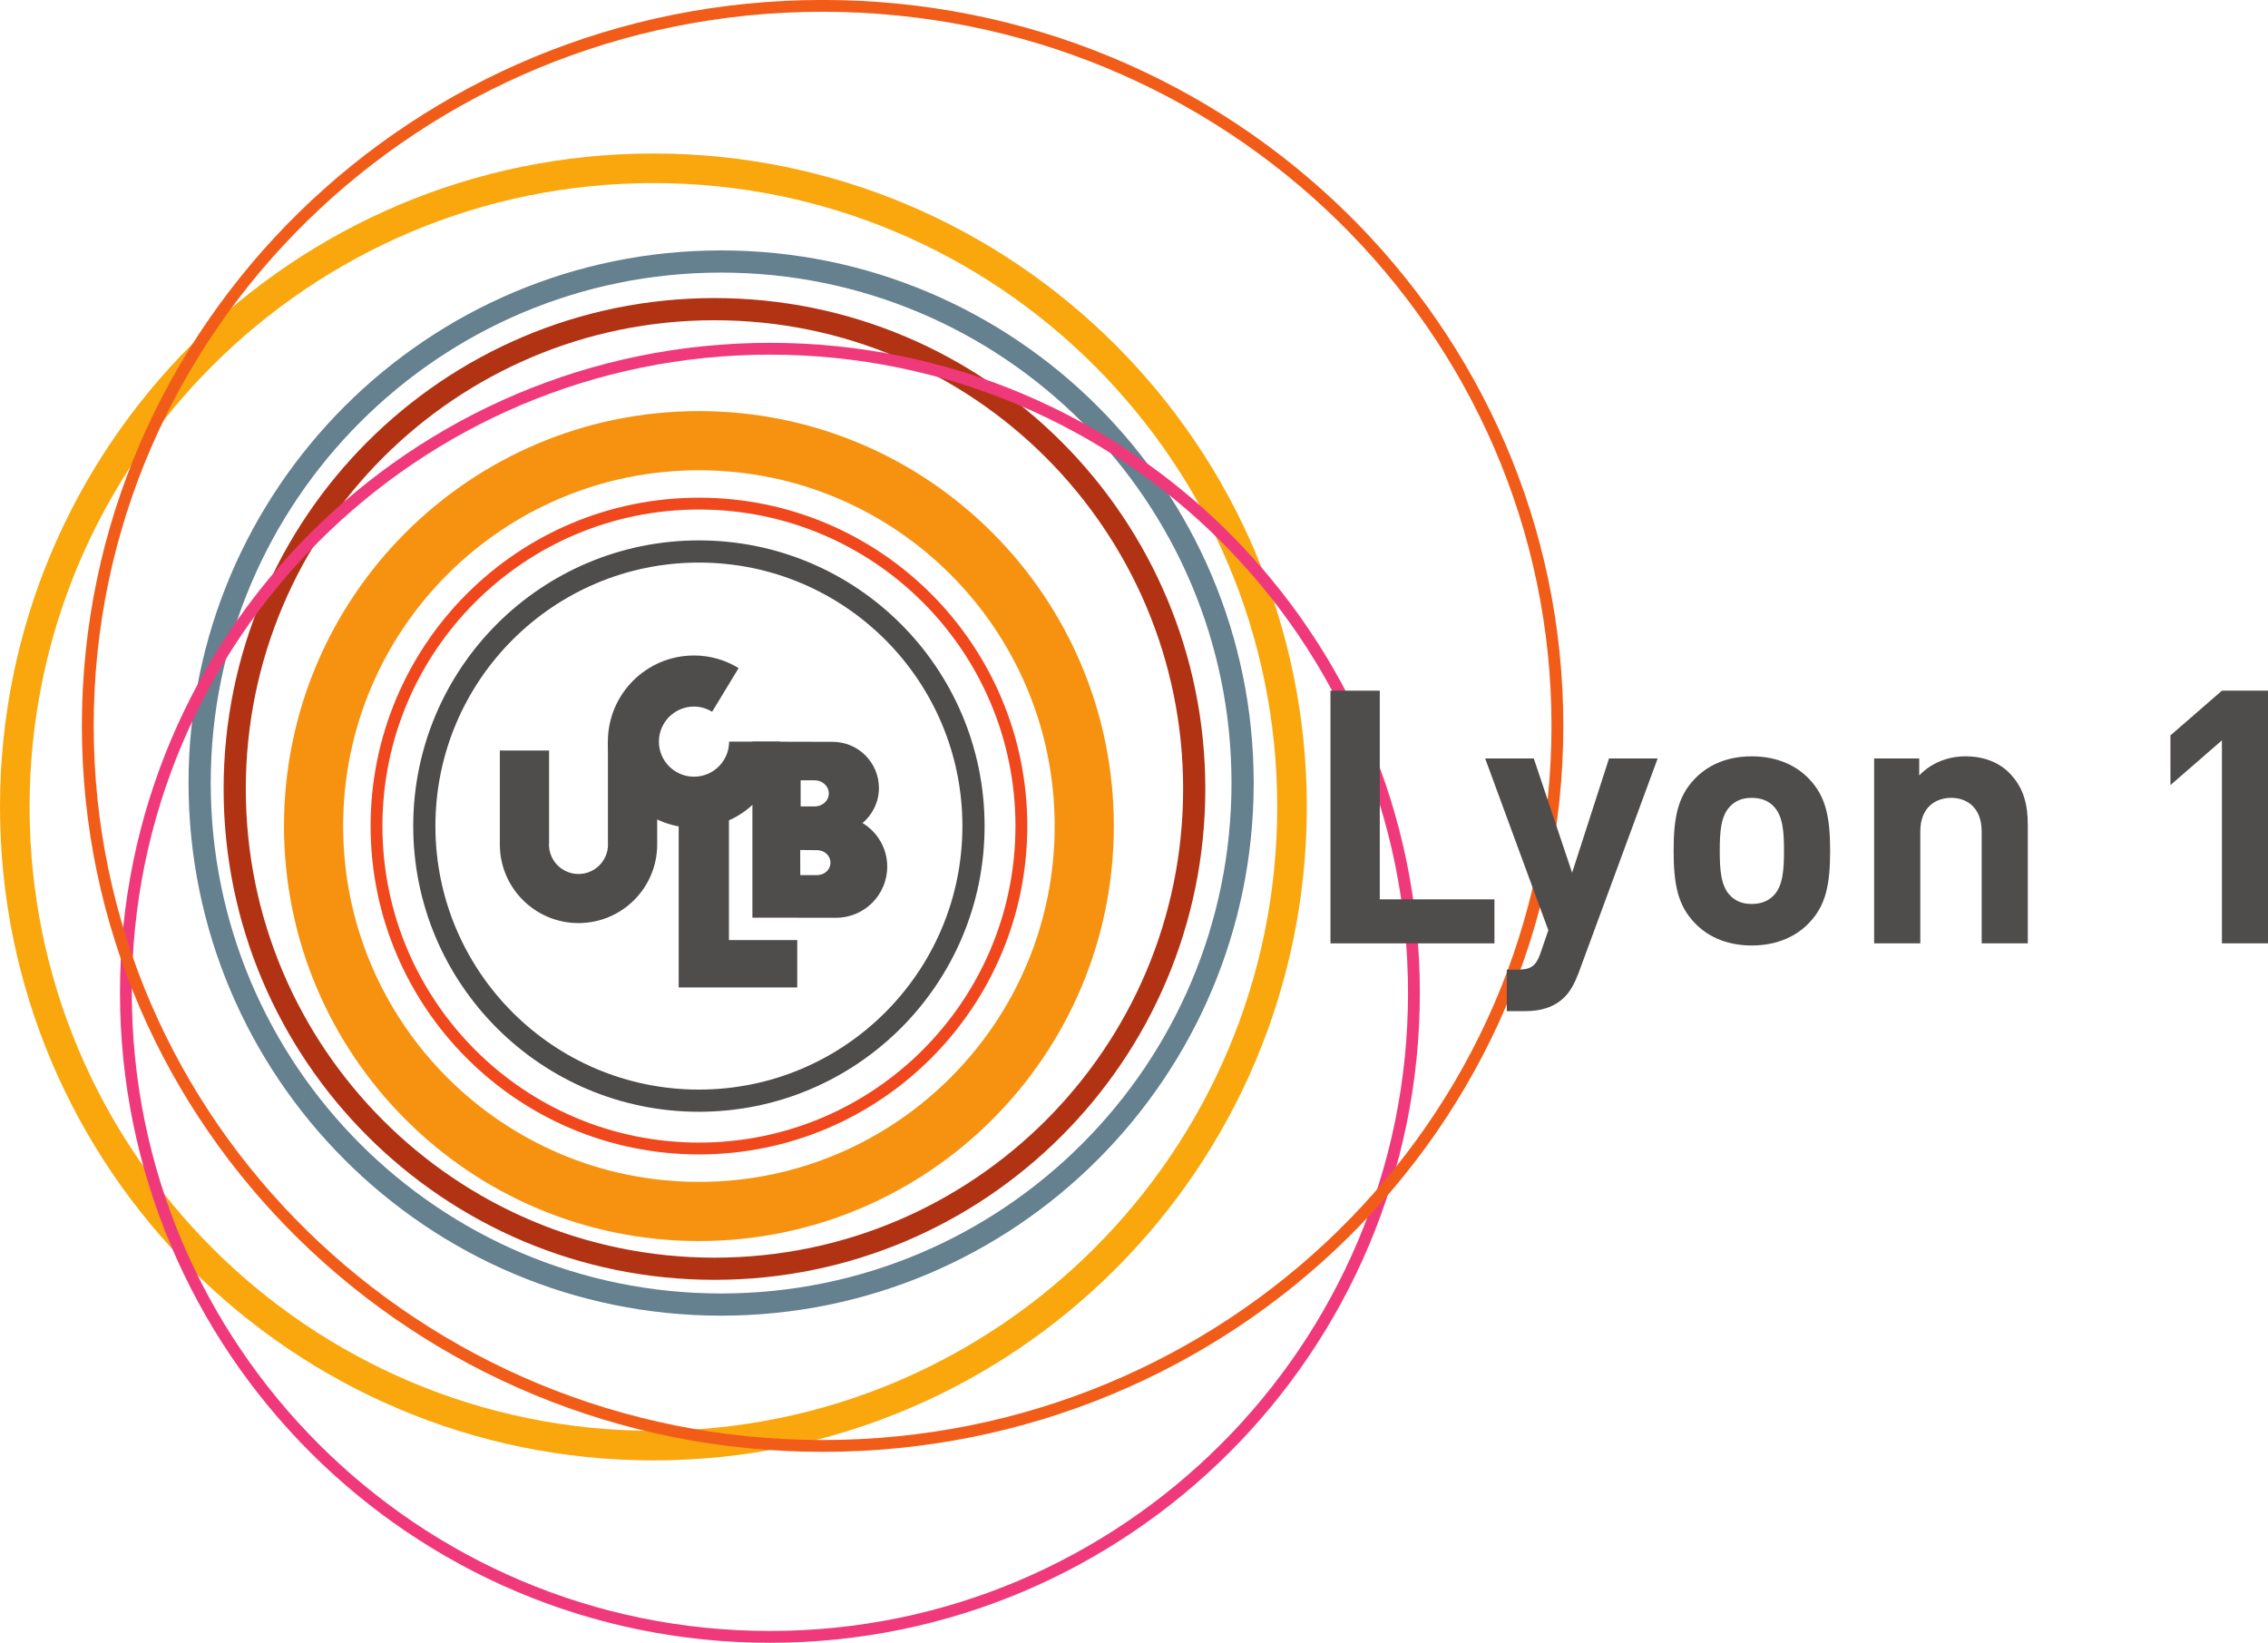
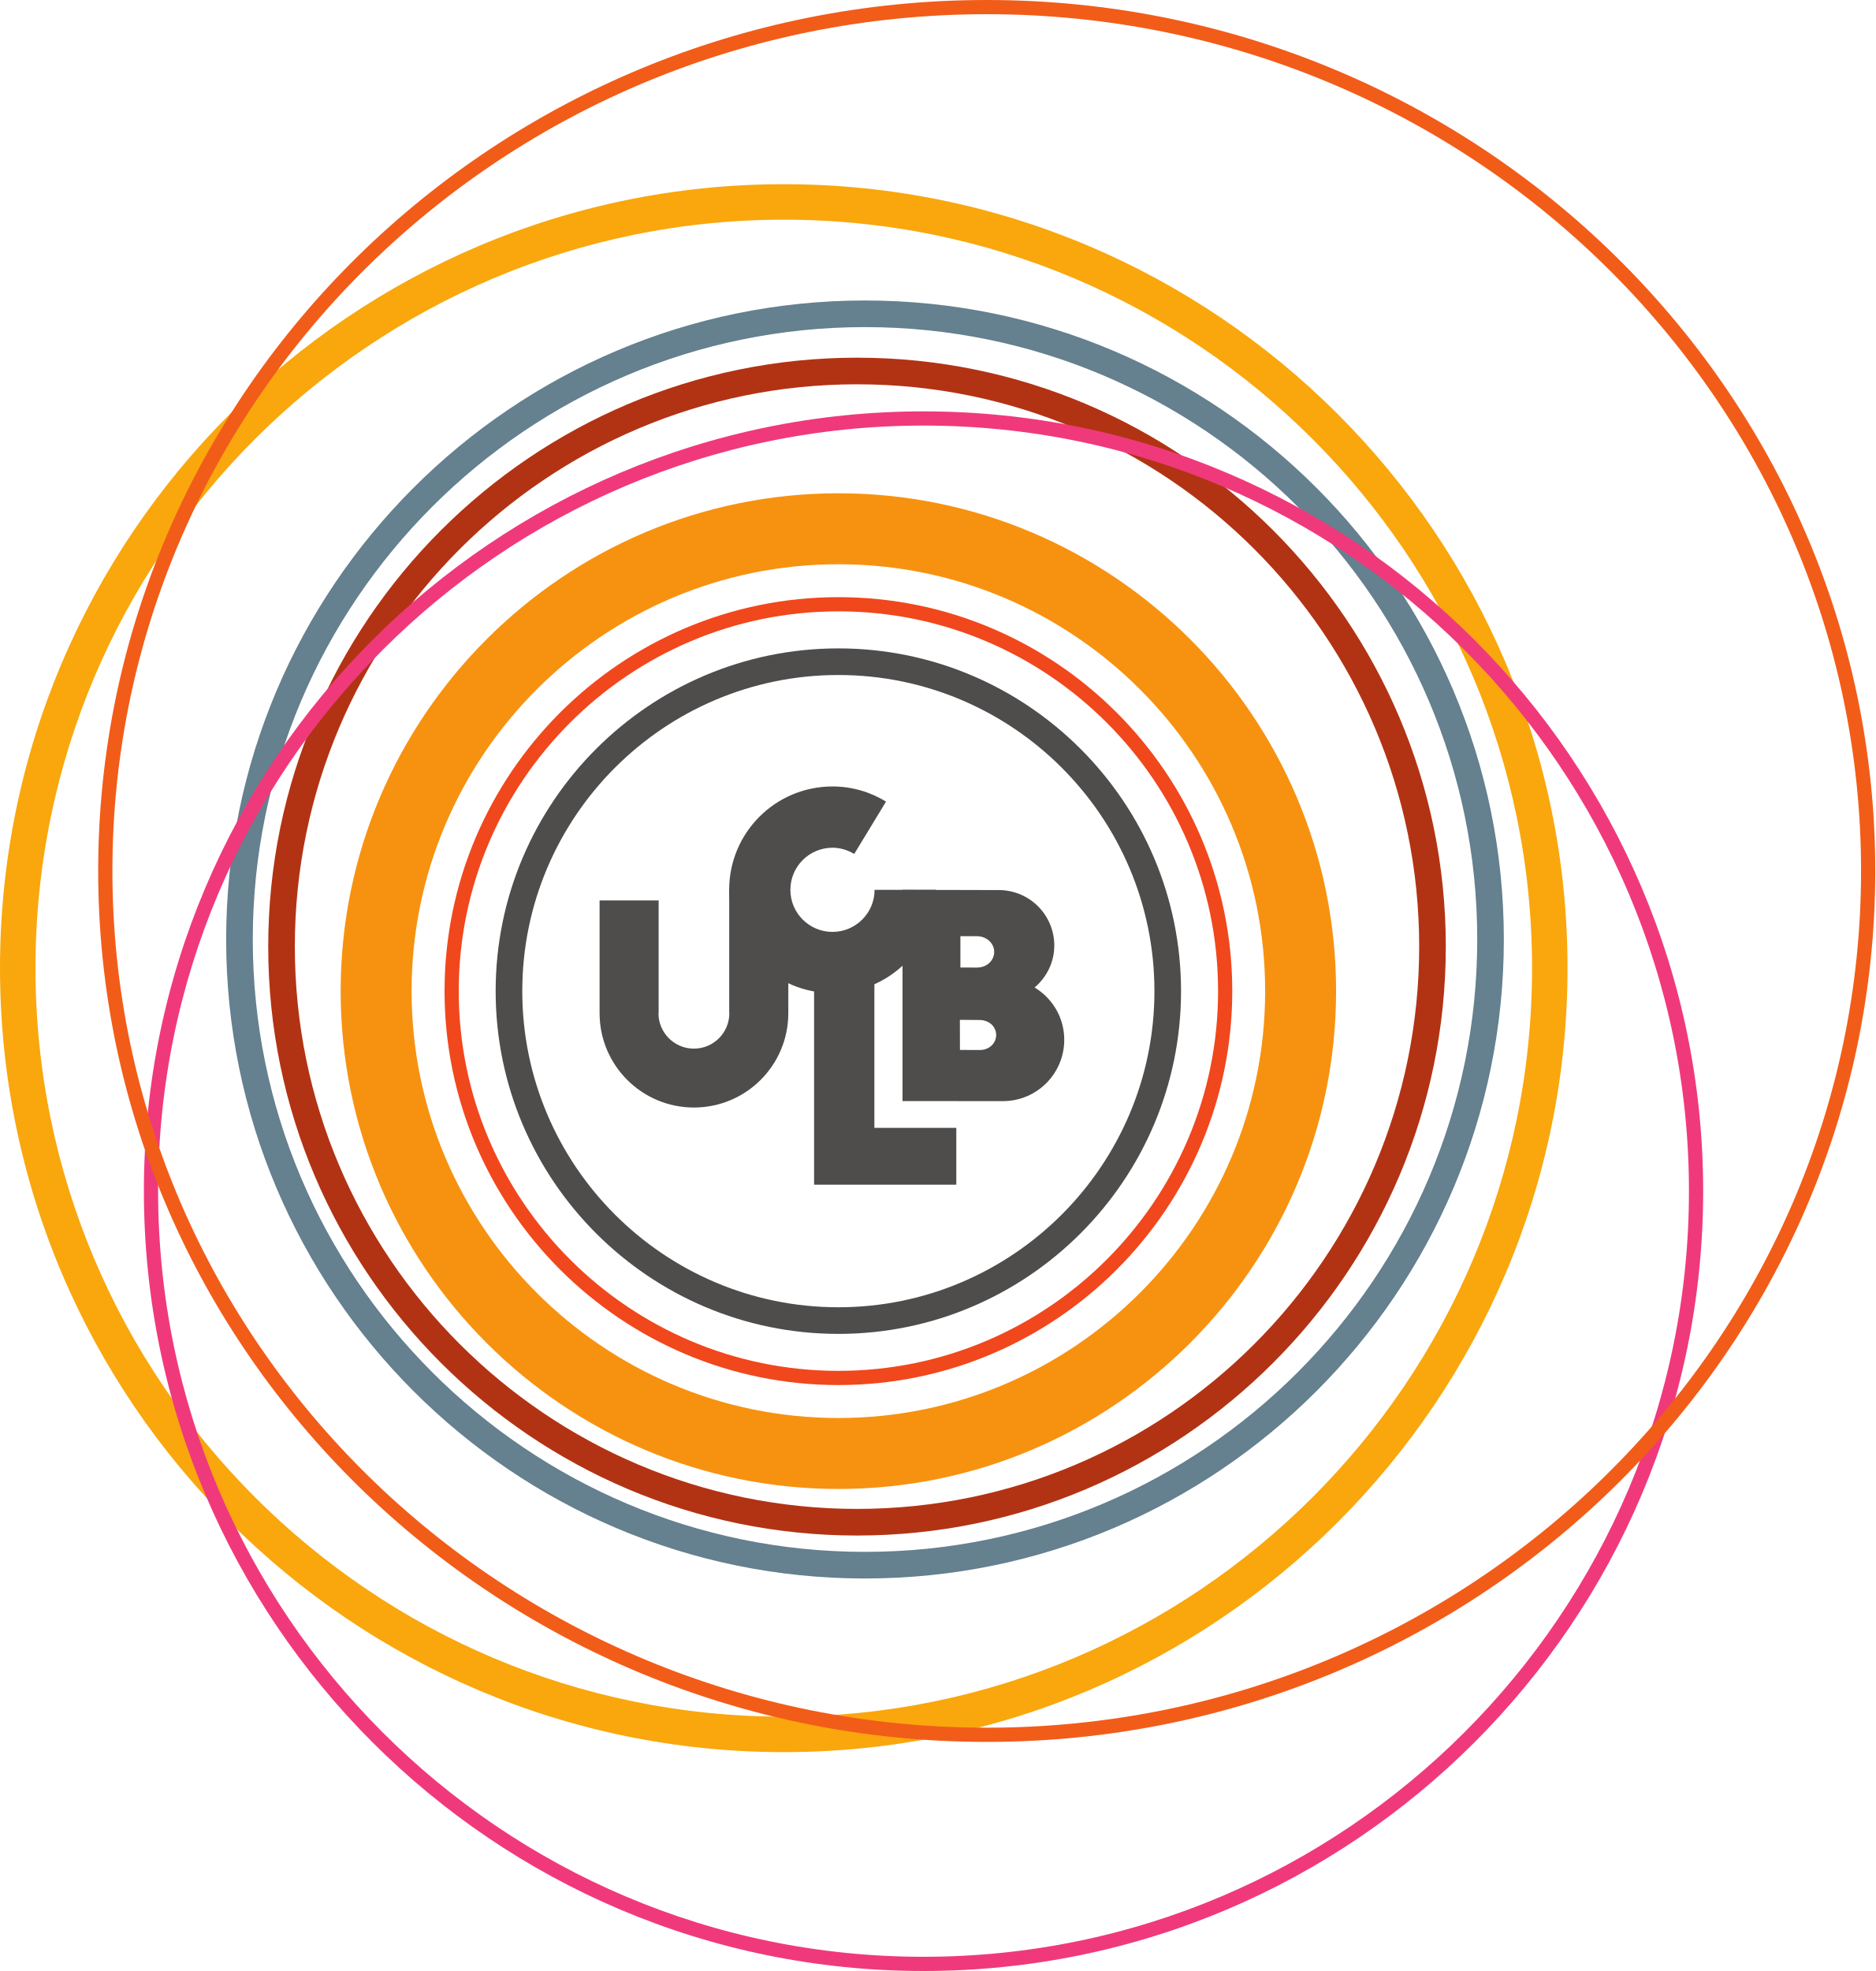
- <svg xmlns="http://www.w3.org/2000/svg" viewBox="0 0 245.4 177.747" height="177.747" width="245.4" xml:space="preserve" id="svg2" version="1.1">
+ <svg xmlns="http://www.w3.org/2000/svg" viewBox="0 0 142.344 149.579" height="149.579" width="142.344" xml:space="preserve" id="svg2" version="1.1">
  <defs id="defs6" />
-   <g transform="matrix(1.333333,0,0,-1.333333,0,177.7467)" id="g10">
+   <g transform="matrix(1.333333,0,0,-1.333333,-391.5507,162.748)" id="g10">
    <g transform="scale(0.1)" id="g12">
-       <path id="path14" style="fill:none;stroke:#4f4c4c;stroke-width:18;stroke-linecap:butt;stroke-linejoin:miter;stroke-miterlimit:4;stroke-dasharray:none;stroke-opacity:1" d="m 790,662.754 c 0,-123.047 -99.719,-222.832 -222.832,-222.832 -123.047,0 -222.832,99.785 -222.832,222.832 0,123.086 99.785,222.832 222.832,222.832 C 690.281,885.586 790,785.84 790,662.754 Z" />
-       <path id="path16" style="fill:none;stroke:#f1471d;stroke-width:9.6;stroke-linecap:round;stroke-linejoin:miter;stroke-miterlimit:4;stroke-dasharray:none;stroke-opacity:1" d="m 828.848,662.793 c 0,-144.531 -117.129,-261.672 -261.621,-261.672 -144.551,0 -261.68,117.141 -261.68,261.672 0,144.492 117.129,261.641 261.68,261.641 144.492,0 261.621,-117.149 261.621,-261.641 z" />
-       <path id="path18" style="fill:none;stroke:#f79210;stroke-width:48;stroke-linecap:round;stroke-linejoin:miter;stroke-miterlimit:4;stroke-dasharray:none;stroke-opacity:1" d="m 879.883,662.793 c 0,-172.734 -139.973,-312.773 -312.656,-312.773 -172.723,0 -312.762,140.039 -312.762,312.773 0,172.656 140.039,312.703 312.762,312.703 172.683,0 312.656,-140.047 312.656,-312.703 z" />
-       <path id="path20" style="fill:none;stroke:#b23314;stroke-width:18;stroke-linecap:round;stroke-linejoin:miter;stroke-miterlimit:4;stroke-dasharray:none;stroke-opacity:1" d="m 969.121,692.93 c 0,-215.039 -174.316,-389.391 -389.285,-389.391 -215.039,0 -389.367,174.352 -389.367,389.391 0,215.019 174.328,389.3 389.367,389.3 214.969,0 389.285,-174.281 389.285,-389.3 z" />
-       <path id="path22" style="fill:none;stroke:#65808e;stroke-width:18;stroke-linecap:round;stroke-linejoin:miter;stroke-miterlimit:4;stroke-dasharray:none;stroke-opacity:1" d="m 1008.38,697.734 c 0,-233.769 -189.493,-423.265 -423.212,-423.265 -233.676,0 -423.164,189.496 -423.164,423.265 0,233.68 189.488,423.166 423.164,423.166 233.719,0 423.212,-189.486 423.212,-423.166 z" />
-       <path id="path24" style="fill:none;stroke:#f9a70d;stroke-width:24;stroke-linecap:round;stroke-linejoin:miter;stroke-miterlimit:4;stroke-dasharray:none;stroke-opacity:1" d="m 1048.48,678.328 c 0,-286.238 -231.988,-518.308 -518.226,-518.308 -286.223,0 -518.25,232.07 -518.25,518.308 0,286.184 232.027,518.212 518.25,518.212 286.238,0 518.226,-232.028 518.226,-518.212 z" />
-       <path id="path26" style="fill:none;stroke:#f0397b;stroke-width:9.6;stroke-linecap:round;stroke-linejoin:miter;stroke-miterlimit:4;stroke-dasharray:none;stroke-opacity:1" d="M 1147.42,527.48 C 1147.42,238.828 913.406,4.809 624.766,4.809 336.133,4.809 102.168,238.828 102.168,527.48 c 0,288.641 233.965,522.62 522.598,522.62 288.64,0 522.654,-233.979 522.654,-522.62 z" />
-       <path id="path28" style="fill:none;stroke:#f25c19;stroke-width:9.6;stroke-linecap:round;stroke-linejoin:miter;stroke-miterlimit:4;stroke-dasharray:none;stroke-opacity:1" d="m 1263.85,744.121 c 0,-322.773 -267.014,-584.371 -596.311,-584.371 -329.285,0 -596.301,261.598 -596.301,584.371 0,322.639 267.016,584.219 596.301,584.219 329.297,0 596.311,-261.58 596.311,-584.219 z" />
-       <path id="path30" style="fill:#4f4c4c;fill-opacity:1;fill-rule:nonzero;stroke:none" d="m 1079.68,567.578 v 205.059 h 40.03 V 603.301 h 93.03 v -35.723 h -133.06" />
-       <path id="path32" style="fill:#4f4c4c;fill-opacity:1;fill-rule:nonzero;stroke:none" d="m 1280.97,543.391 c -3.17,-8.352 -6.62,-14.688 -11.22,-19.289 -8.66,-8.653 -19.88,-11.524 -32.26,-11.524 h -14.7 v 33.692 h 8.65 c 10.65,0 14.98,2.597 18.73,13.535 l 6.32,18.437 -51.27,139.395 h 39.46 l 31.11,-92.727 29.95,92.727 h 39.47 l -64.24,-174.246" />
-       <path id="path34" style="fill:#4f4c4c;fill-opacity:1;fill-rule:nonzero;stroke:none" d="m 1439.08,679.043 c -4.31,4.316 -10.08,6.621 -17.57,6.621 -7.48,0 -12.96,-2.305 -17.26,-6.621 -7.79,-7.773 -8.65,-20.742 -8.65,-36.289 0,-15.547 0.86,-28.801 8.65,-36.582 4.3,-4.317 9.78,-6.621 17.26,-6.621 7.49,0 13.26,2.304 17.57,6.621 7.79,7.781 8.64,21.035 8.64,36.582 0,15.547 -0.85,28.516 -8.64,36.289 z m 29.09,-94.758 c -9.21,-9.793 -24.47,-18.426 -46.66,-18.426 -22.17,0 -37.13,8.633 -46.35,18.426 -13.54,14.113 -17,31.106 -17,58.469 0,27.07 3.46,44.062 17,58.176 9.22,9.793 24.18,18.425 46.35,18.425 22.19,0 37.45,-8.632 46.66,-18.425 13.54,-14.114 17,-31.106 17,-58.176 0,-27.363 -3.46,-44.356 -17,-58.469" />
-       <path id="path36" style="fill:#4f4c4c;fill-opacity:1;fill-rule:nonzero;stroke:none" d="m 1608.14,567.578 v 90.723 c 0,20.449 -12.95,27.363 -24.76,27.363 -11.82,0 -25.05,-6.914 -25.05,-27.363 v -90.723 h -37.45 v 150.059 h 36.58 v -13.828 c 9.79,10.371 23.62,15.546 37.43,15.546 14.98,0 27.07,-4.89 35.44,-13.234 12.08,-12.105 15.26,-26.211 15.26,-42.625 v -95.918 h -37.45" />
-       <path id="path38" style="fill:#4f4c4c;fill-opacity:1;fill-rule:nonzero;stroke:none" d="m 1803.1,567.578 v 164.746 l -41.76,-36.289 v 40.313 l 41.76,36.289 h 37.44 V 567.578 h -37.44" />
-       <path id="path40" style="fill:#4f4c4c;fill-opacity:1;fill-rule:nonzero;stroke:none" d="m 493.34,731.387 v -83.516 h 0.066 c 0,-13.281 -10.73,-24.004 -23.972,-24.004 -13.184,0 -23.965,10.723 -23.965,24.004 h 0.117 v 76.211 h -39.961 v -76.211 c 0,-35.293 28.594,-63.828 63.809,-63.828 35.273,0 63.879,28.535 63.879,63.828 v 83.516 H 493.34" />
-       <path id="path42" style="fill:#4f4c4c;fill-opacity:1;fill-rule:nonzero;stroke:none" d="M 591.543,570.254 V 681.699 H 550.762 V 531.816 h 96.211 v 38.438 h -55.43" />
-       <path id="path44" style="fill:#4f4c4c;fill-opacity:1;fill-rule:nonzero;stroke:none" d="m 662.793,622.949 -13.359,0.02 -0.059,20.371 13.547,-0.117 c 6.148,-0.059 11.07,-4.434 11.004,-10.227 -0.047,-5.75 -4.973,-10.125 -11.133,-10.047 z m -1.746,76.973 c 6.375,-0.078 11.543,-4.668 11.543,-10.723 -0.07,-6.015 -5.285,-10.539 -11.672,-10.508 l -11.191,0.039 v 21.192 z m 38.902,-34.707 c 8.086,6.875 13.305,16.992 13.305,28.406 0,20.715 -16.828,37.5 -37.57,37.5 l -65.098,0.149 V 588.418 l 67.91,-0.059 c 22.922,0 41.492,18.575 41.492,41.485 0,15.066 -8.023,28.105 -20.039,35.371" />
-       <path id="path46" style="fill:#4f4c4c;fill-opacity:1;fill-rule:nonzero;stroke:none" d="m 563.184,702.832 c -15.696,0 -28.477,12.734 -28.477,28.438 0,15.742 12.781,28.476 28.477,28.476 5.402,0 10.437,-1.621 14.714,-4.219 l 21.497,35.43 c -10.547,6.453 -22.903,10.234 -36.211,10.234 -38.606,0 -69.891,-31.308 -69.891,-69.921 0,-38.567 31.285,-69.856 69.891,-69.856 38.613,0 69.902,31.289 69.902,69.856 h -41.414 c 0,-15.704 -12.785,-28.438 -28.488,-28.438" />
+       <path id="path14" style="fill:#4f4c4c;fill-opacity:1;fill-rule:nonzero;stroke:none" d="m 3413.9,836.414 c -99.22,0 -179.94,-80.719 -179.94,-179.934 0,-99.218 80.72,-179.933 179.94,-179.933 99.22,0 179.94,80.715 179.94,179.933 0,99.215 -80.72,179.934 -179.94,179.934 z m 0,-375.023 c -107.58,0 -195.1,87.519 -195.1,195.089 0,107.567 87.52,195.083 195.1,195.083 107.57,0 195.09,-87.516 195.09,-195.083 0,-107.57 -87.52,-195.089 -195.09,-195.089 v 0" />
+       <path id="path16" style="fill:#f1471d;fill-opacity:1;fill-rule:nonzero;stroke:none" d="m 3413.94,872.645 c -119.18,0 -216.15,-96.957 -216.15,-216.137 0,-119.188 96.97,-216.153 216.15,-216.153 119.18,0 216.13,96.965 216.13,216.153 0,119.18 -96.95,216.137 -216.13,216.137 z m 0,-440.375 c -123.65,0 -224.23,100.593 -224.23,224.238 0,123.633 100.58,224.215 224.23,224.215 123.63,0 224.21,-100.582 224.21,-224.215 0,-123.645 -100.58,-224.238 -224.21,-224.238 v 0" />
+       <path id="path18" style="fill:#f79210;fill-opacity:1;fill-rule:nonzero;stroke:none" d="m 3413.94,899.457 c -133.99,0 -242.99,-108.988 -242.99,-242.949 0,-133.985 109,-242.988 242.99,-242.988 133.95,0 242.93,109.003 242.93,242.988 0,133.961 -108.98,242.949 -242.93,242.949 z m 0,-526.328 c -156.26,0 -283.38,127.117 -283.38,283.379 0,156.234 127.12,283.34 283.38,283.34 156.22,0 283.32,-127.106 283.32,-283.34 0,-156.262 -127.1,-283.379 -283.32,-283.379 v 0" />
+       <path id="path20" style="fill:#b23314;fill-opacity:1;fill-rule:nonzero;stroke:none" d="m 3424.55,1001.88 c -176.48,0 -320.07,-143.556 -320.07,-320.013 0,-176.504 143.59,-320.086 320.07,-320.086 176.46,0 320.01,143.582 320.01,320.086 0,176.457 -143.55,320.013 -320.01,320.013 z m 0,-655.255 c -184.84,0 -335.22,150.391 -335.22,335.242 0,184.813 150.38,335.163 335.22,335.163 184.81,0 335.17,-150.35 335.17,-335.163 0,-184.851 -150.36,-335.242 -335.17,-335.242 v 0" />
+       <path id="path22" style="fill:#65808e;fill-opacity:1;fill-rule:nonzero;stroke:none" d="m 3429.04,1034.43 c -192.16,0 -348.5,-156.34 -348.5,-348.508 0,-192.219 156.34,-348.594 348.5,-348.594 192.2,0 348.57,156.375 348.57,348.594 0,192.168 -156.37,348.508 -348.57,348.508 z m 0,-712.258 c -200.51,0 -363.66,163.183 -363.66,363.75 0,200.523 163.15,363.658 363.66,363.658 200.56,0 363.72,-163.135 363.72,-363.658 0,-200.567 -163.16,-363.75 -363.72,-363.75 v 0" />
+       <path id="path24" style="fill:#f9a70d;fill-opacity:1;fill-rule:nonzero;stroke:none" d="m 3382.85,1095.57 c -234.91,0 -426.02,-191.093 -426.02,-425.976 0,-234.934 191.11,-426.055 426.02,-426.055 234.88,0 425.97,191.121 425.97,426.055 0,234.883 -191.09,425.976 -425.97,425.976 z m 0,-872.23 c -246.04,0 -446.22,200.187 -446.22,446.254 0,246.019 200.18,446.176 446.22,446.176 246.02,0 446.16,-200.157 446.16,-446.176 0,-246.067 -200.14,-446.254 -446.16,-446.254 v 0" />
+       <path id="path26" style="fill:#f0397b;fill-opacity:1;fill-rule:nonzero;stroke:none" d="m 3462.36,978.387 c -240.26,0 -435.72,-195.469 -435.72,-435.727 0,-240.301 195.46,-435.801 435.72,-435.801 240.3,0 435.78,195.5 435.78,435.801 0,240.258 -195.48,435.727 -435.78,435.727 z m 0,-879.617 c -244.71,0 -443.81,199.132 -443.81,443.89 0,244.719 199.1,443.805 443.81,443.805 244.75,0 443.87,-199.086 443.87,-443.805 0,-244.758 -199.12,-443.89 -443.87,-443.89 v 0" />
+       <path id="path28" style="fill:#f25c19;fill-opacity:1;fill-rule:nonzero;stroke:none" d="m 3498.36,1212.53 c -274.46,0 -497.74,-218.725 -497.74,-487.577 0,-268.926 223.28,-487.703 497.74,-487.703 274.47,0 497.76,218.777 497.76,487.703 0,268.852 -223.29,487.577 -497.76,487.577 z m 0,-983.37 c -278.92,0 -505.83,222.414 -505.83,495.793 0,273.305 226.91,495.657 505.83,495.657 278.93,0 505.85,-222.352 505.85,-495.657 0,-273.379 -226.92,-495.793 -505.85,-495.793 v 0" />
+       <path id="path86" style="fill:#4f4c4c;fill-opacity:1;fill-rule:nonzero;stroke:none" d="m 3351.77,714.234 v -70.285 h 0.07 c 0,-11.172 -9.04,-20.195 -20.19,-20.195 -11.08,0 -20.17,9.023 -20.17,20.195 h 0.11 v 64.141 h -33.62 v -64.141 c 0,-29.687 24.06,-53.711 53.68,-53.711 29.7,0 53.76,24.024 53.76,53.711 v 70.285 h -33.64" />
+       <path id="path88" style="fill:#4f4c4c;fill-opacity:1;fill-rule:nonzero;stroke:none" d="m 3434.41,578.656 v 93.77 h -34.33 V 546.313 h 80.97 v 32.343 h -46.64" />
+       <path id="path90" style="fill:#4f4c4c;fill-opacity:1;fill-rule:nonzero;stroke:none" d="m 3494.36,622.984 -11.24,0.02 -0.04,17.137 11.38,-0.098 c 5.2,-0.051 9.33,-3.73 9.28,-8.602 -0.04,-4.843 -4.19,-8.527 -9.38,-8.457 z m -1.47,64.774 c 5.37,-0.067 9.73,-3.938 9.73,-9.024 -0.06,-5.058 -4.45,-8.867 -9.84,-8.836 l -9.4,0.028 v 17.832 z m 32.74,-29.199 c 6.81,5.781 11.2,14.296 11.2,23.894 0,17.445 -14.15,31.555 -31.62,31.555 l -54.78,0.129 V 593.91 l 57.14,-0.039 c 19.31,0 34.93,15.625 34.93,34.922 0,12.668 -6.75,23.645 -16.87,29.766" />
+       <path id="path92" style="fill:#4f4c4c;fill-opacity:1;fill-rule:nonzero;stroke:none" d="m 3410.55,690.199 c -13.22,0 -23.96,10.723 -23.96,23.938 0,13.242 10.74,23.965 23.96,23.965 4.54,0 8.79,-1.368 12.38,-3.547 l 18.11,29.804 c -8.88,5.442 -19.28,8.614 -30.49,8.614 -32.49,0 -58.81,-26.336 -58.81,-58.836 0,-32.453 26.32,-58.782 58.81,-58.782 32.48,0 58.82,26.329 58.82,58.782 h -34.85 c 0,-13.215 -10.76,-23.938 -23.97,-23.938" />
    </g>
  </g>
</svg>
